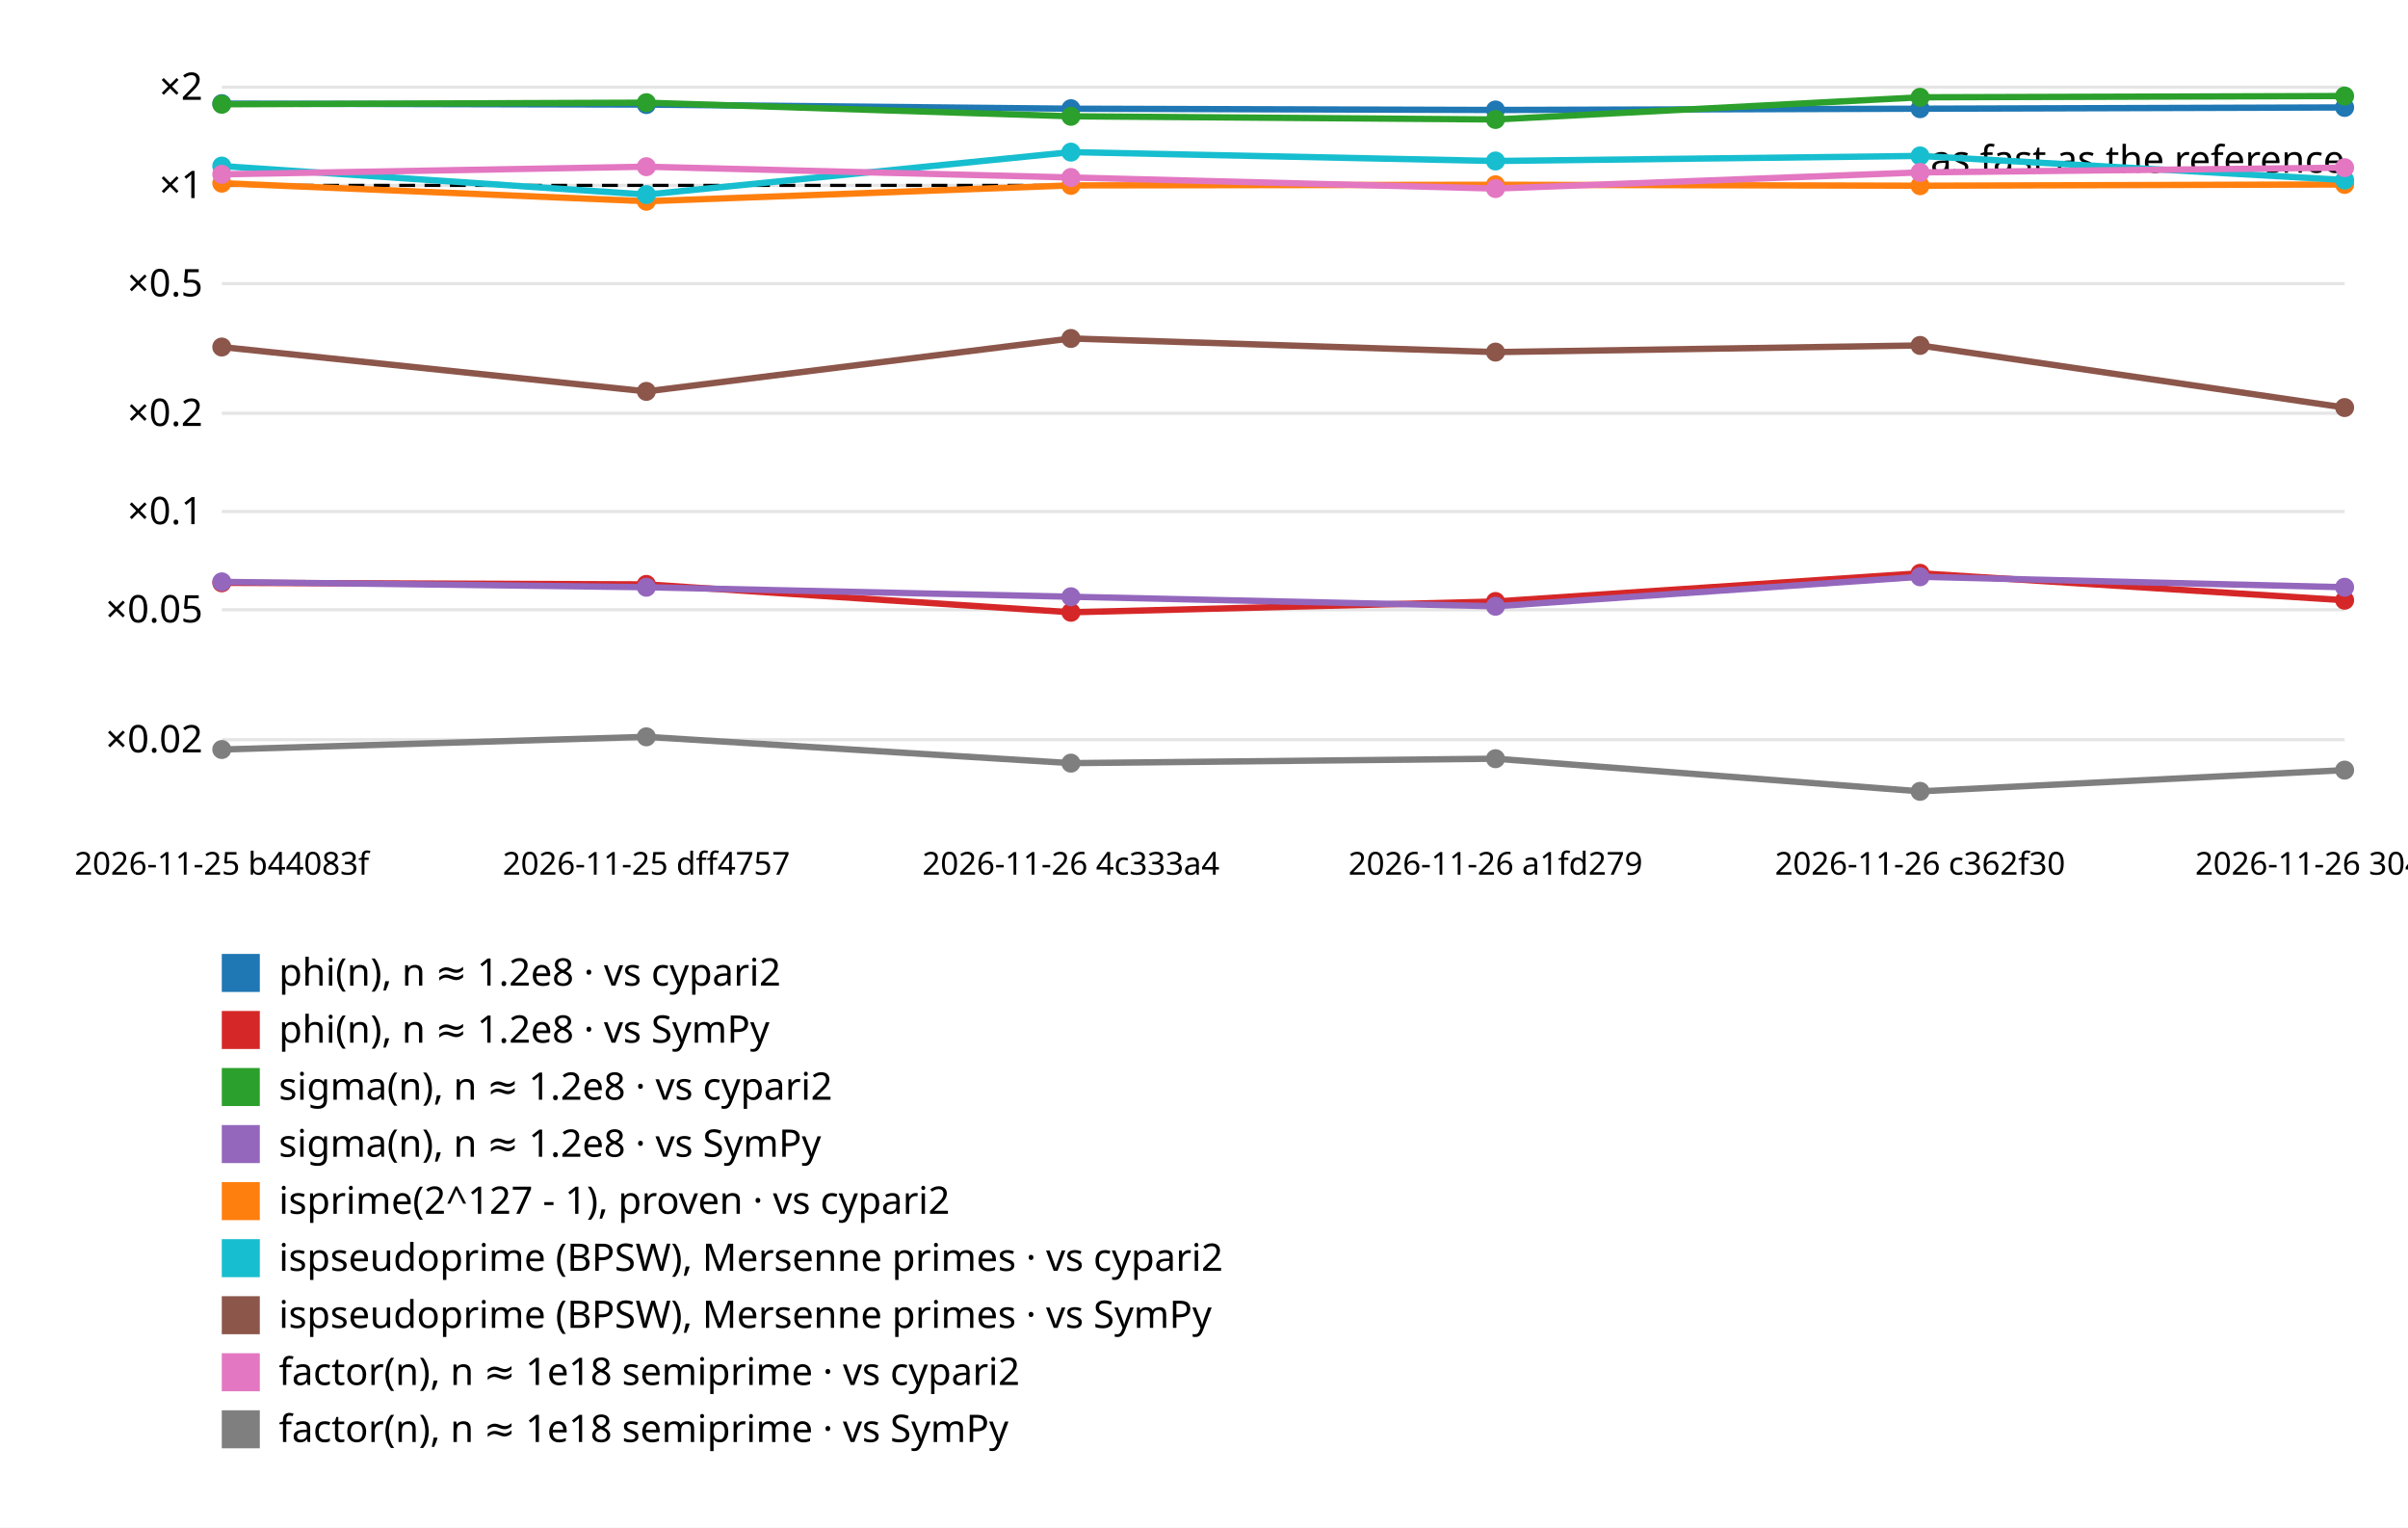
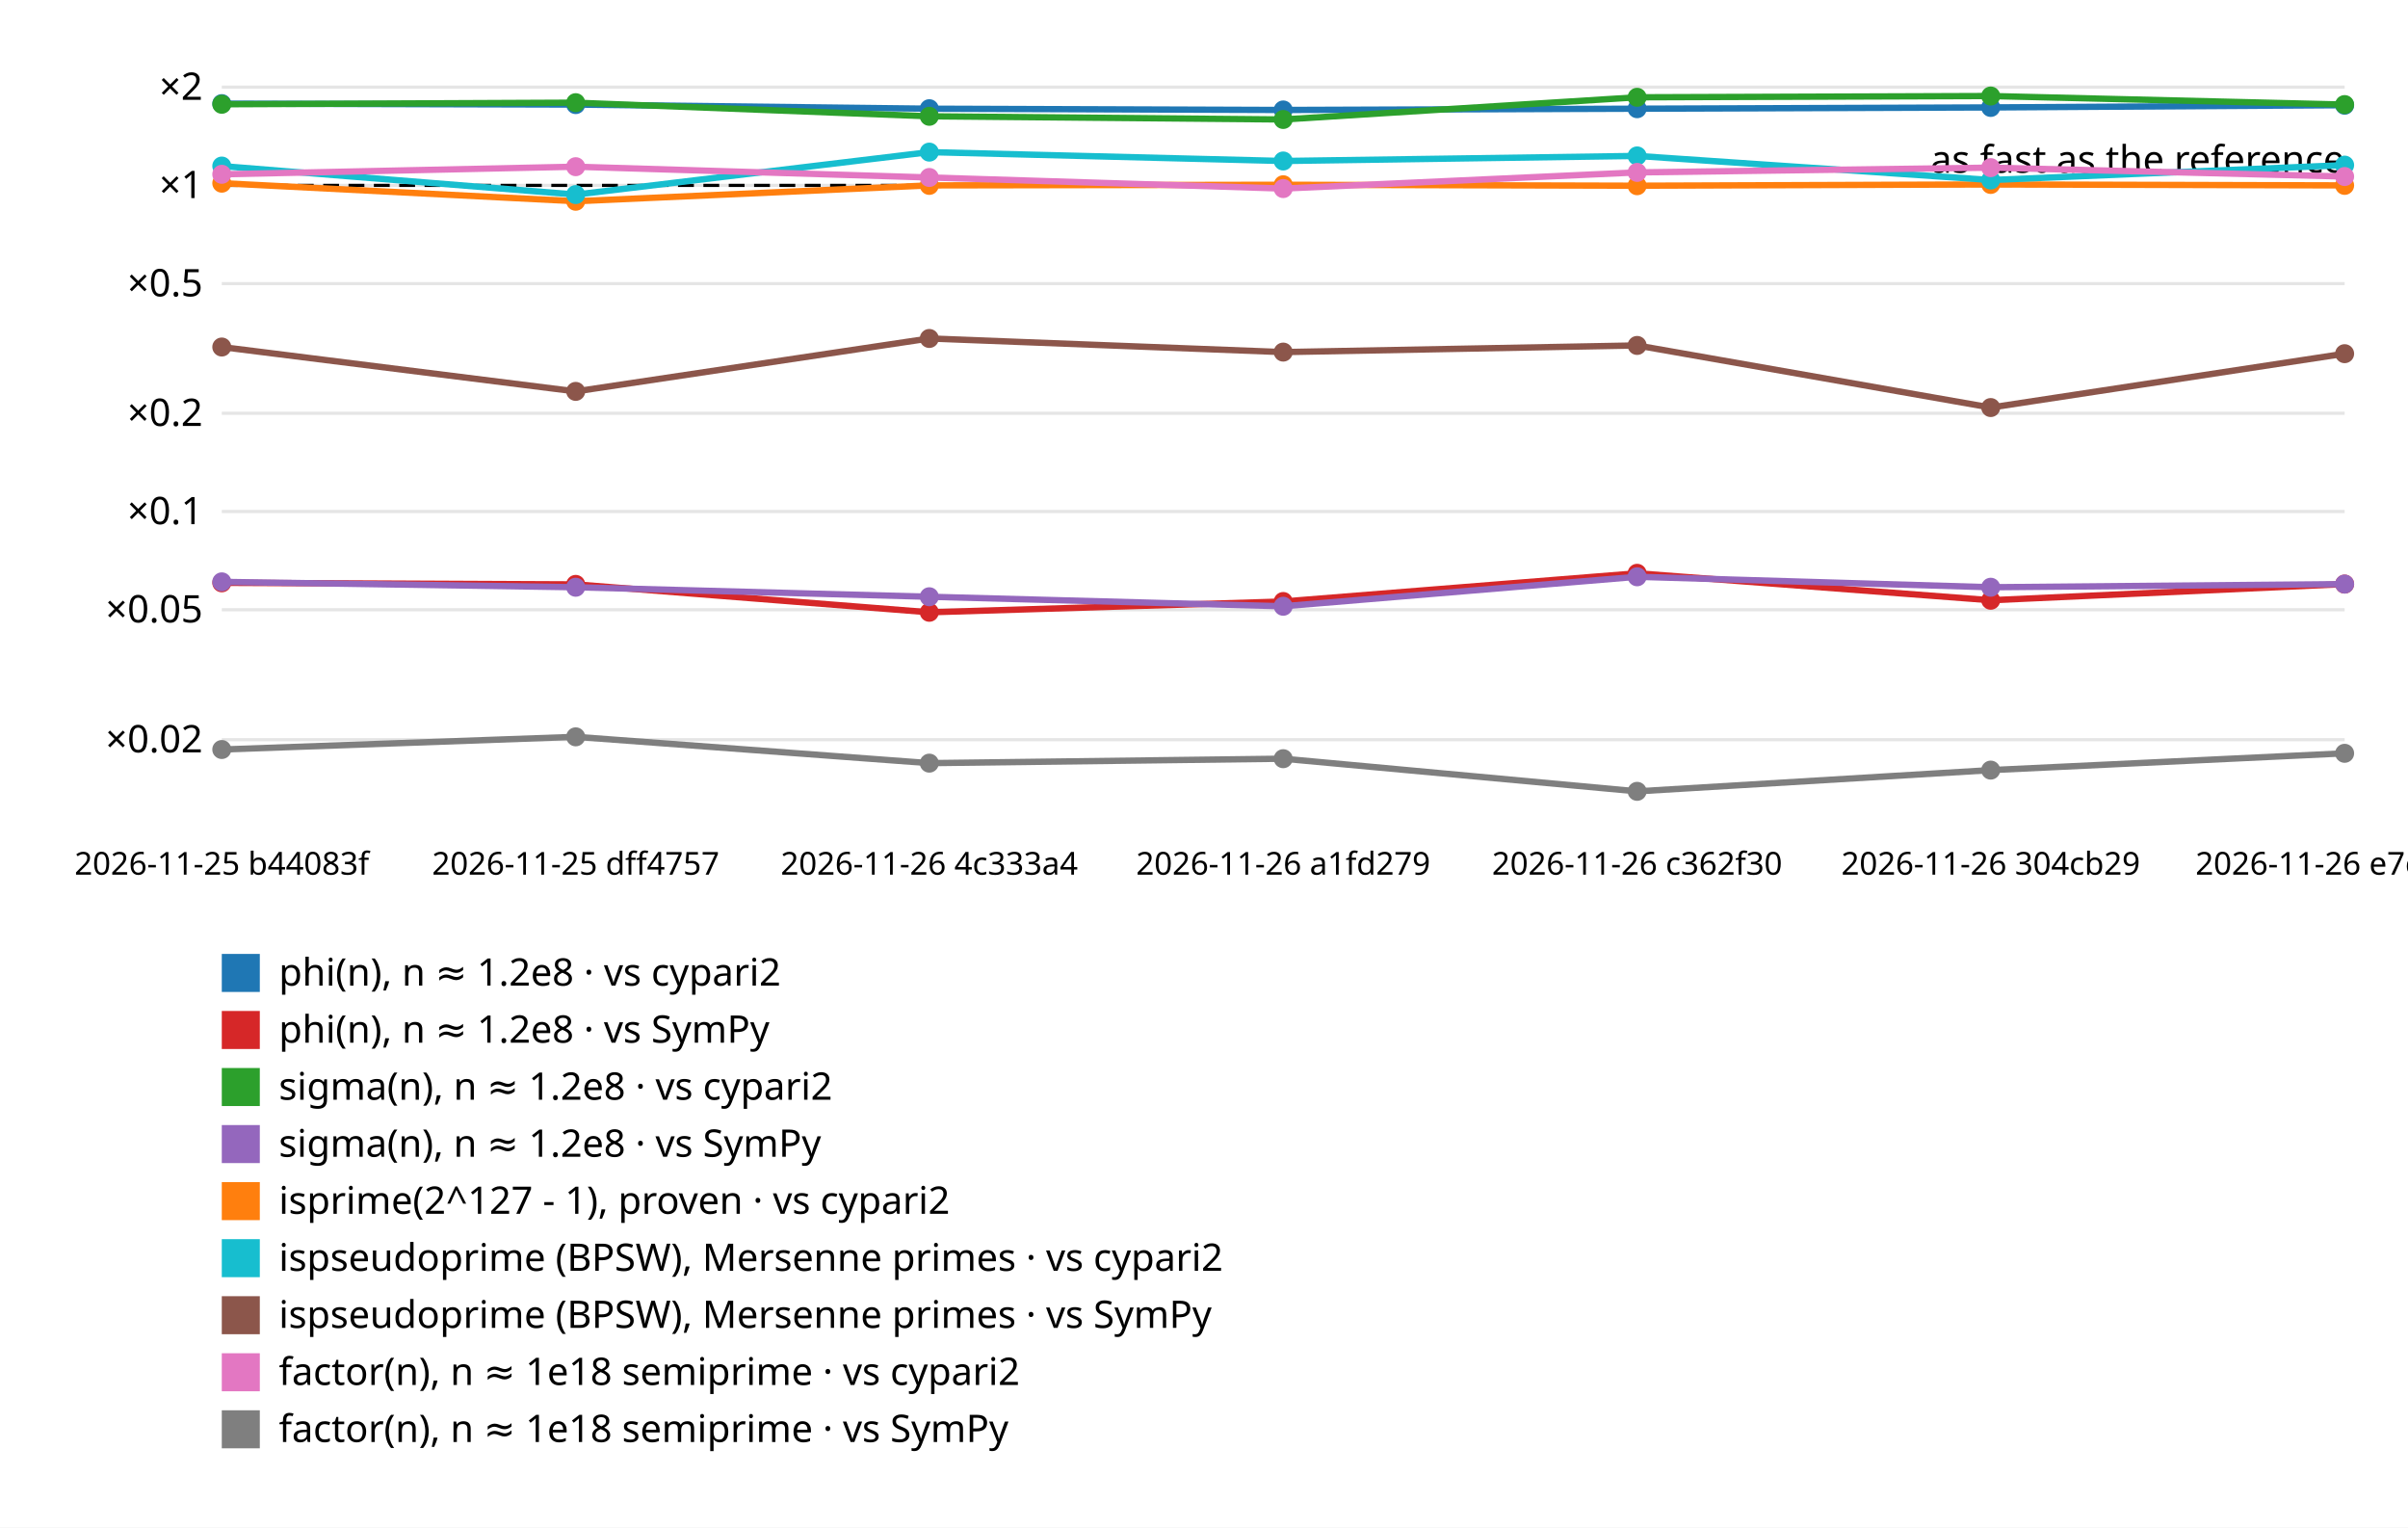
<svg xmlns="http://www.w3.org/2000/svg" width="760" height="482" font-family="sans-serif" font-size="12">
  <rect width="760" height="482" fill="white" />
  <line x1="70" x2="740" y1="233.4" y2="233.4" stroke="#e5e5e5" />
  <text x="64" y="237.4" text-anchor="end">×0.02</text>
  <line x1="70" x2="740" y1="192.4" y2="192.4" stroke="#e5e5e5" />
  <text x="64" y="196.4" text-anchor="end">×0.05</text>
  <line x1="70" x2="740" y1="161.4" y2="161.4" stroke="#e5e5e5" />
  <text x="64" y="165.4" text-anchor="end">×0.1</text>
  <line x1="70" x2="740" y1="130.4" y2="130.4" stroke="#e5e5e5" />
  <text x="64" y="134.4" text-anchor="end">×0.2</text>
  <line x1="70" x2="740" y1="89.5" y2="89.5" stroke="#e5e5e5" />
  <text x="64" y="93.5" text-anchor="end">×0.5</text>
  <line x1="70" x2="740" y1="58.5" y2="58.5" stroke="#e5e5e5" />
  <text x="64" y="62.5" text-anchor="end">×1</text>
  <line x1="70" x2="740" y1="27.5" y2="27.5" stroke="#e5e5e5" />
  <text x="64" y="31.5" text-anchor="end">×2</text>
  <line x1="70" x2="740" y1="58.5" y2="58.5" stroke="black" stroke-dasharray="5 3" />
  <text x="740" y="54.5" text-anchor="end">as fast as the reference</text>
  <text x="70.0" y="276" text-anchor="middle" font-size="10">2026-11-25 b44083f</text>
-   <text x="204.0" y="276" text-anchor="middle" font-size="10">2026-11-25 dff4757</text>
-   <text x="338.0" y="276" text-anchor="middle" font-size="10">2026-11-26 4c333a4</text>
-   <text x="472.0" y="276" text-anchor="middle" font-size="10">2026-11-26 a1fd279</text>
-   <text x="606.0" y="276" text-anchor="middle" font-size="10">2026-11-26 c362f30</text>
-   <text x="740.0" y="276" text-anchor="middle" font-size="10">2026-11-26 304cb29</text>
-   <polyline points="70.0,32.7 204.0,33.0 338.0,34.3 472.0,34.7 606.0,34.3 740.0,33.9" fill="none" stroke="#1f77b4" stroke-width="2" />
+   <text x="181.7" y="276" text-anchor="middle" font-size="10">2026-11-25 dff4757</text>
+   <text x="293.3" y="276" text-anchor="middle" font-size="10">2026-11-26 4c333a4</text>
+   <text x="405.0" y="276" text-anchor="middle" font-size="10">2026-11-26 a1fd279</text>
+   <text x="516.7" y="276" text-anchor="middle" font-size="10">2026-11-26 c362f30</text>
+   <text x="628.3" y="276" text-anchor="middle" font-size="10">2026-11-26 304cb29</text>
+   <text x="740.0" y="276" text-anchor="middle" font-size="10">2026-11-26 e7c4ba9</text>
+   <polyline points="70.0,32.7 181.7,33.0 293.3,34.3 405.0,34.7 516.7,34.3 628.3,33.9 740.0,33.2" fill="none" stroke="#1f77b4" stroke-width="2" />
  <circle cx="70.0" cy="32.7" r="3" fill="#1f77b4" />
-   <circle cx="204.0" cy="33.0" r="3" fill="#1f77b4" />
-   <circle cx="338.0" cy="34.3" r="3" fill="#1f77b4" />
-   <circle cx="472.0" cy="34.7" r="3" fill="#1f77b4" />
-   <circle cx="606.0" cy="34.3" r="3" fill="#1f77b4" />
-   <circle cx="740.0" cy="33.9" r="3" fill="#1f77b4" />
+   <circle cx="181.7" cy="33.0" r="3" fill="#1f77b4" />
+   <circle cx="293.3" cy="34.3" r="3" fill="#1f77b4" />
+   <circle cx="405.0" cy="34.7" r="3" fill="#1f77b4" />
+   <circle cx="516.7" cy="34.3" r="3" fill="#1f77b4" />
+   <circle cx="628.3" cy="33.9" r="3" fill="#1f77b4" />
+   <circle cx="740.0" cy="33.2" r="3" fill="#1f77b4" />
  <rect x="70" y="301" width="12" height="12" fill="#1f77b4" />
  <text x="88" y="311">phi(n), n ≈ 1.2e8 · vs cypari2</text>
-   <polyline points="70.0,183.9 204.0,184.4 338.0,193.2 472.0,189.8 606.0,180.9 740.0,189.4" fill="none" stroke="#d62728" stroke-width="2" />
+   <polyline points="70.0,183.9 181.7,184.4 293.3,193.2 405.0,189.8 516.7,180.9 628.3,189.4 740.0,184.3" fill="none" stroke="#d62728" stroke-width="2" />
  <circle cx="70.0" cy="183.9" r="3" fill="#d62728" />
-   <circle cx="204.0" cy="184.4" r="3" fill="#d62728" />
-   <circle cx="338.0" cy="193.2" r="3" fill="#d62728" />
-   <circle cx="472.0" cy="189.8" r="3" fill="#d62728" />
-   <circle cx="606.0" cy="180.9" r="3" fill="#d62728" />
-   <circle cx="740.0" cy="189.4" r="3" fill="#d62728" />
+   <circle cx="181.7" cy="184.4" r="3" fill="#d62728" />
+   <circle cx="293.3" cy="193.2" r="3" fill="#d62728" />
+   <circle cx="405.0" cy="189.8" r="3" fill="#d62728" />
+   <circle cx="516.7" cy="180.9" r="3" fill="#d62728" />
+   <circle cx="628.3" cy="189.4" r="3" fill="#d62728" />
+   <circle cx="740.0" cy="184.3" r="3" fill="#d62728" />
  <rect x="70" y="319" width="12" height="12" fill="#d62728" />
  <text x="88" y="329">phi(n), n ≈ 1.2e8 · vs SymPy</text>
-   <polyline points="70.0,32.9 204.0,32.4 338.0,36.7 472.0,37.7 606.0,30.7 740.0,30.3" fill="none" stroke="#2ca02c" stroke-width="2" />
+   <polyline points="70.0,32.9 181.7,32.4 293.3,36.7 405.0,37.7 516.7,30.7 628.3,30.3 740.0,33.0" fill="none" stroke="#2ca02c" stroke-width="2" />
  <circle cx="70.0" cy="32.9" r="3" fill="#2ca02c" />
-   <circle cx="204.0" cy="32.4" r="3" fill="#2ca02c" />
-   <circle cx="338.0" cy="36.7" r="3" fill="#2ca02c" />
-   <circle cx="472.0" cy="37.7" r="3" fill="#2ca02c" />
-   <circle cx="606.0" cy="30.7" r="3" fill="#2ca02c" />
-   <circle cx="740.0" cy="30.3" r="3" fill="#2ca02c" />
+   <circle cx="181.7" cy="32.4" r="3" fill="#2ca02c" />
+   <circle cx="293.3" cy="36.7" r="3" fill="#2ca02c" />
+   <circle cx="405.0" cy="37.7" r="3" fill="#2ca02c" />
+   <circle cx="516.7" cy="30.7" r="3" fill="#2ca02c" />
+   <circle cx="628.3" cy="30.3" r="3" fill="#2ca02c" />
+   <circle cx="740.0" cy="33.0" r="3" fill="#2ca02c" />
  <rect x="70" y="337" width="12" height="12" fill="#2ca02c" />
  <text x="88" y="347">sigma(n), n ≈ 1.2e8 · vs cypari2</text>
-   <polyline points="70.0,183.6 204.0,185.3 338.0,188.3 472.0,191.3 606.0,182.0 740.0,185.3" fill="none" stroke="#9467bd" stroke-width="2" />
+   <polyline points="70.0,183.6 181.7,185.3 293.3,188.3 405.0,191.3 516.7,182.0 628.3,185.3 740.0,184.3" fill="none" stroke="#9467bd" stroke-width="2" />
  <circle cx="70.0" cy="183.6" r="3" fill="#9467bd" />
-   <circle cx="204.0" cy="185.3" r="3" fill="#9467bd" />
-   <circle cx="338.0" cy="188.3" r="3" fill="#9467bd" />
-   <circle cx="472.0" cy="191.3" r="3" fill="#9467bd" />
-   <circle cx="606.0" cy="182.0" r="3" fill="#9467bd" />
-   <circle cx="740.0" cy="185.3" r="3" fill="#9467bd" />
+   <circle cx="181.7" cy="185.3" r="3" fill="#9467bd" />
+   <circle cx="293.3" cy="188.3" r="3" fill="#9467bd" />
+   <circle cx="405.0" cy="191.3" r="3" fill="#9467bd" />
+   <circle cx="516.7" cy="182.0" r="3" fill="#9467bd" />
+   <circle cx="628.3" cy="185.3" r="3" fill="#9467bd" />
+   <circle cx="740.0" cy="184.3" r="3" fill="#9467bd" />
  <rect x="70" y="355" width="12" height="12" fill="#9467bd" />
  <text x="88" y="365">sigma(n), n ≈ 1.2e8 · vs SymPy</text>
-   <polyline points="70.0,57.8 204.0,63.5 338.0,58.5 472.0,58.3 606.0,58.6 740.0,58.2" fill="none" stroke="#ff7f0e" stroke-width="2" />
+   <polyline points="70.0,57.8 181.7,63.5 293.3,58.5 405.0,58.3 516.7,58.6 628.3,58.2 740.0,58.5" fill="none" stroke="#ff7f0e" stroke-width="2" />
  <circle cx="70.0" cy="57.8" r="3" fill="#ff7f0e" />
-   <circle cx="204.0" cy="63.5" r="3" fill="#ff7f0e" />
-   <circle cx="338.0" cy="58.5" r="3" fill="#ff7f0e" />
-   <circle cx="472.0" cy="58.3" r="3" fill="#ff7f0e" />
-   <circle cx="606.0" cy="58.6" r="3" fill="#ff7f0e" />
-   <circle cx="740.0" cy="58.2" r="3" fill="#ff7f0e" />
+   <circle cx="181.7" cy="63.5" r="3" fill="#ff7f0e" />
+   <circle cx="293.3" cy="58.5" r="3" fill="#ff7f0e" />
+   <circle cx="405.0" cy="58.3" r="3" fill="#ff7f0e" />
+   <circle cx="516.7" cy="58.6" r="3" fill="#ff7f0e" />
+   <circle cx="628.3" cy="58.2" r="3" fill="#ff7f0e" />
+   <circle cx="740.0" cy="58.5" r="3" fill="#ff7f0e" />
  <rect x="70" y="373" width="12" height="12" fill="#ff7f0e" />
  <text x="88" y="383">isprime(2^127 - 1), proven · vs cypari2</text>
-   <polyline points="70.0,52.4 204.0,61.4 338.0,48.0 472.0,50.8 606.0,49.2 740.0,56.8" fill="none" stroke="#17becf" stroke-width="2" />
+   <polyline points="70.0,52.4 181.7,61.4 293.3,48.0 405.0,50.8 516.7,49.2 628.3,56.8 740.0,52.1" fill="none" stroke="#17becf" stroke-width="2" />
  <circle cx="70.0" cy="52.4" r="3" fill="#17becf" />
-   <circle cx="204.0" cy="61.4" r="3" fill="#17becf" />
-   <circle cx="338.0" cy="48.0" r="3" fill="#17becf" />
-   <circle cx="472.0" cy="50.8" r="3" fill="#17becf" />
-   <circle cx="606.0" cy="49.2" r="3" fill="#17becf" />
-   <circle cx="740.0" cy="56.8" r="3" fill="#17becf" />
+   <circle cx="181.7" cy="61.4" r="3" fill="#17becf" />
+   <circle cx="293.3" cy="48.0" r="3" fill="#17becf" />
+   <circle cx="405.0" cy="50.8" r="3" fill="#17becf" />
+   <circle cx="516.7" cy="49.2" r="3" fill="#17becf" />
+   <circle cx="628.3" cy="56.8" r="3" fill="#17becf" />
+   <circle cx="740.0" cy="52.1" r="3" fill="#17becf" />
  <rect x="70" y="391" width="12" height="12" fill="#17becf" />
  <text x="88" y="401">ispseudoprime (BPSW), Mersenne primes · vs cypari2</text>
-   <polyline points="70.0,109.5 204.0,123.5 338.0,106.8 472.0,111.1 606.0,109.0 740.0,128.6" fill="none" stroke="#8c564b" stroke-width="2" />
+   <polyline points="70.0,109.5 181.7,123.5 293.3,106.8 405.0,111.1 516.7,109.0 628.3,128.6 740.0,111.6" fill="none" stroke="#8c564b" stroke-width="2" />
  <circle cx="70.0" cy="109.5" r="3" fill="#8c564b" />
-   <circle cx="204.0" cy="123.5" r="3" fill="#8c564b" />
-   <circle cx="338.0" cy="106.8" r="3" fill="#8c564b" />
-   <circle cx="472.0" cy="111.1" r="3" fill="#8c564b" />
-   <circle cx="606.0" cy="109.0" r="3" fill="#8c564b" />
-   <circle cx="740.0" cy="128.6" r="3" fill="#8c564b" />
+   <circle cx="181.7" cy="123.5" r="3" fill="#8c564b" />
+   <circle cx="293.3" cy="106.8" r="3" fill="#8c564b" />
+   <circle cx="405.0" cy="111.1" r="3" fill="#8c564b" />
+   <circle cx="516.7" cy="109.0" r="3" fill="#8c564b" />
+   <circle cx="628.3" cy="128.6" r="3" fill="#8c564b" />
+   <circle cx="740.0" cy="111.6" r="3" fill="#8c564b" />
  <rect x="70" y="409" width="12" height="12" fill="#8c564b" />
  <text x="88" y="419">ispseudoprime (BPSW), Mersenne primes · vs SymPy</text>
-   <polyline points="70.0,55.0 204.0,52.6 338.0,56.0 472.0,59.5 606.0,54.4 740.0,52.9" fill="none" stroke="#e377c2" stroke-width="2" />
+   <polyline points="70.0,55.0 181.7,52.6 293.3,56.0 405.0,59.5 516.7,54.4 628.3,52.9 740.0,55.7" fill="none" stroke="#e377c2" stroke-width="2" />
  <circle cx="70.0" cy="55.0" r="3" fill="#e377c2" />
-   <circle cx="204.0" cy="52.6" r="3" fill="#e377c2" />
-   <circle cx="338.0" cy="56.0" r="3" fill="#e377c2" />
-   <circle cx="472.0" cy="59.5" r="3" fill="#e377c2" />
-   <circle cx="606.0" cy="54.4" r="3" fill="#e377c2" />
-   <circle cx="740.0" cy="52.9" r="3" fill="#e377c2" />
+   <circle cx="181.7" cy="52.6" r="3" fill="#e377c2" />
+   <circle cx="293.3" cy="56.0" r="3" fill="#e377c2" />
+   <circle cx="405.0" cy="59.5" r="3" fill="#e377c2" />
+   <circle cx="516.7" cy="54.4" r="3" fill="#e377c2" />
+   <circle cx="628.3" cy="52.9" r="3" fill="#e377c2" />
+   <circle cx="740.0" cy="55.7" r="3" fill="#e377c2" />
  <rect x="70" y="427" width="12" height="12" fill="#e377c2" />
  <text x="88" y="437">factor(n), n ≈ 1e18 semiprime · vs cypari2</text>
-   <polyline points="70.0,236.5 204.0,232.5 338.0,240.8 472.0,239.4 606.0,249.7 740.0,243.0" fill="none" stroke="#7f7f7f" stroke-width="2" />
+   <polyline points="70.0,236.5 181.7,232.5 293.3,240.8 405.0,239.4 516.7,249.7 628.3,243.0 740.0,237.7" fill="none" stroke="#7f7f7f" stroke-width="2" />
  <circle cx="70.0" cy="236.5" r="3" fill="#7f7f7f" />
-   <circle cx="204.0" cy="232.5" r="3" fill="#7f7f7f" />
-   <circle cx="338.0" cy="240.8" r="3" fill="#7f7f7f" />
-   <circle cx="472.0" cy="239.4" r="3" fill="#7f7f7f" />
-   <circle cx="606.0" cy="249.7" r="3" fill="#7f7f7f" />
-   <circle cx="740.0" cy="243.0" r="3" fill="#7f7f7f" />
+   <circle cx="181.7" cy="232.5" r="3" fill="#7f7f7f" />
+   <circle cx="293.3" cy="240.8" r="3" fill="#7f7f7f" />
+   <circle cx="405.0" cy="239.4" r="3" fill="#7f7f7f" />
+   <circle cx="516.7" cy="249.7" r="3" fill="#7f7f7f" />
+   <circle cx="628.3" cy="243.0" r="3" fill="#7f7f7f" />
+   <circle cx="740.0" cy="237.7" r="3" fill="#7f7f7f" />
  <rect x="70" y="445" width="12" height="12" fill="#7f7f7f" />
  <text x="88" y="455">factor(n), n ≈ 1e18 semiprime · vs SymPy</text>
</svg>
